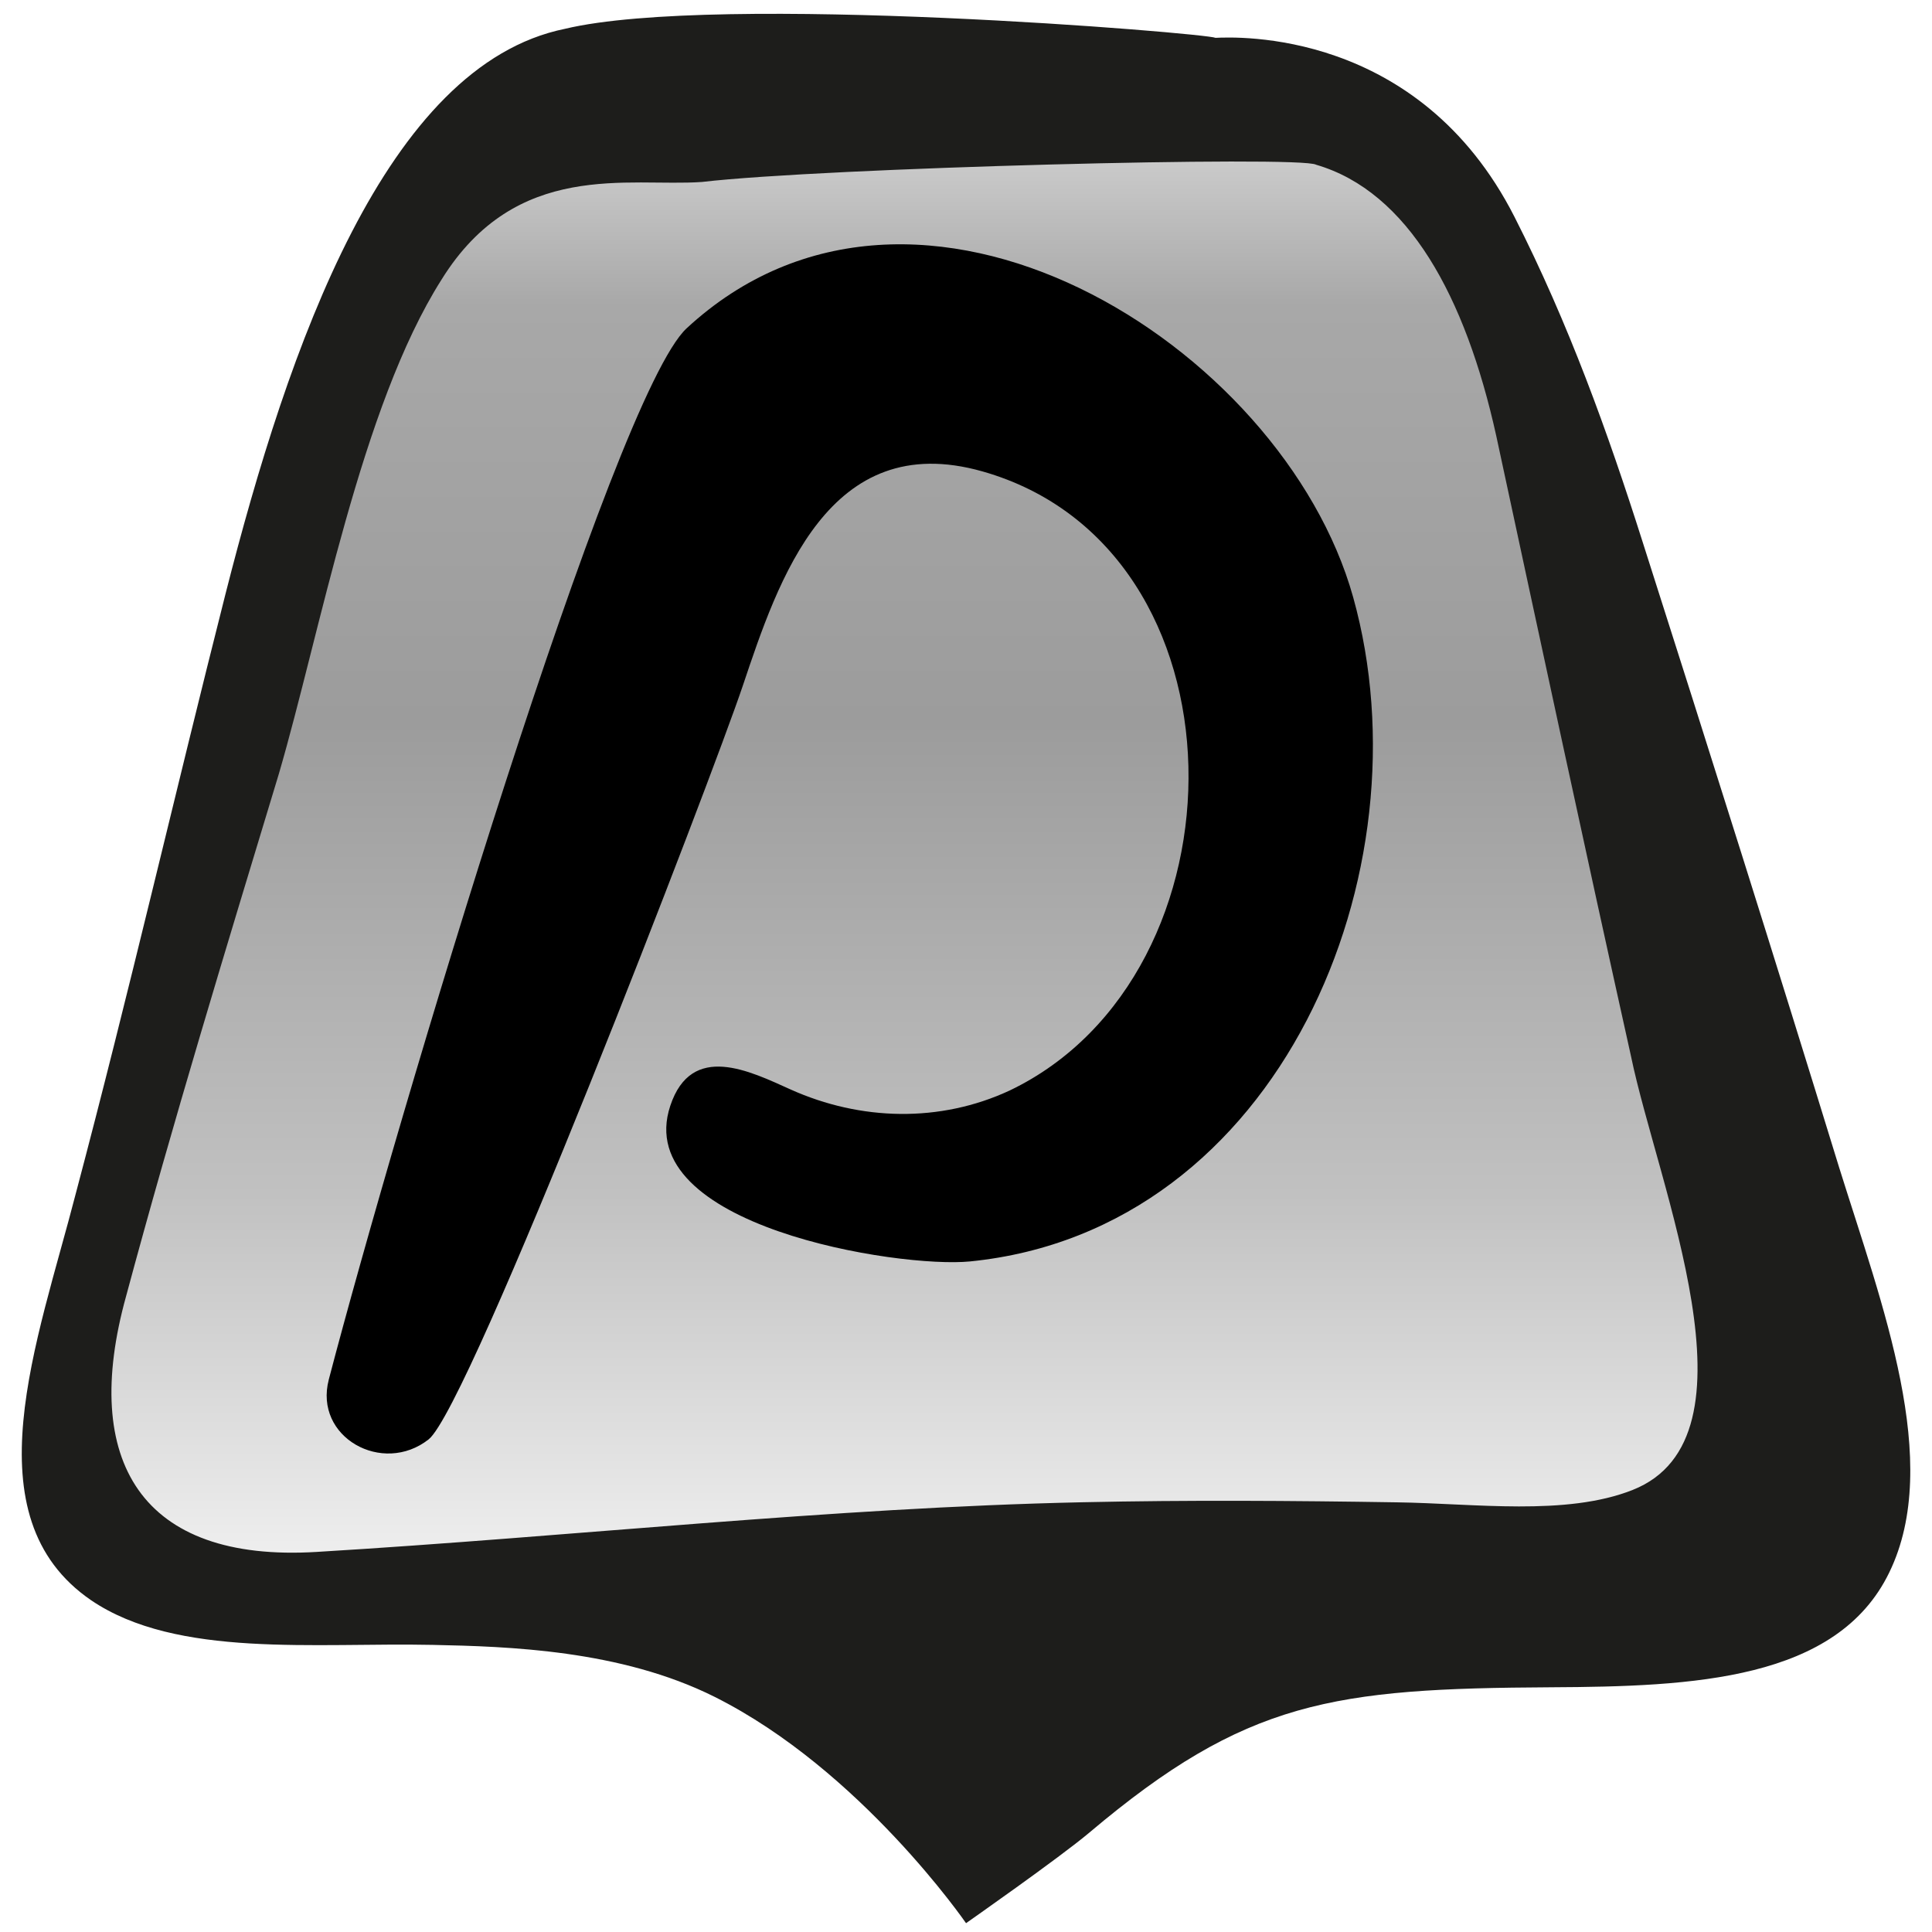
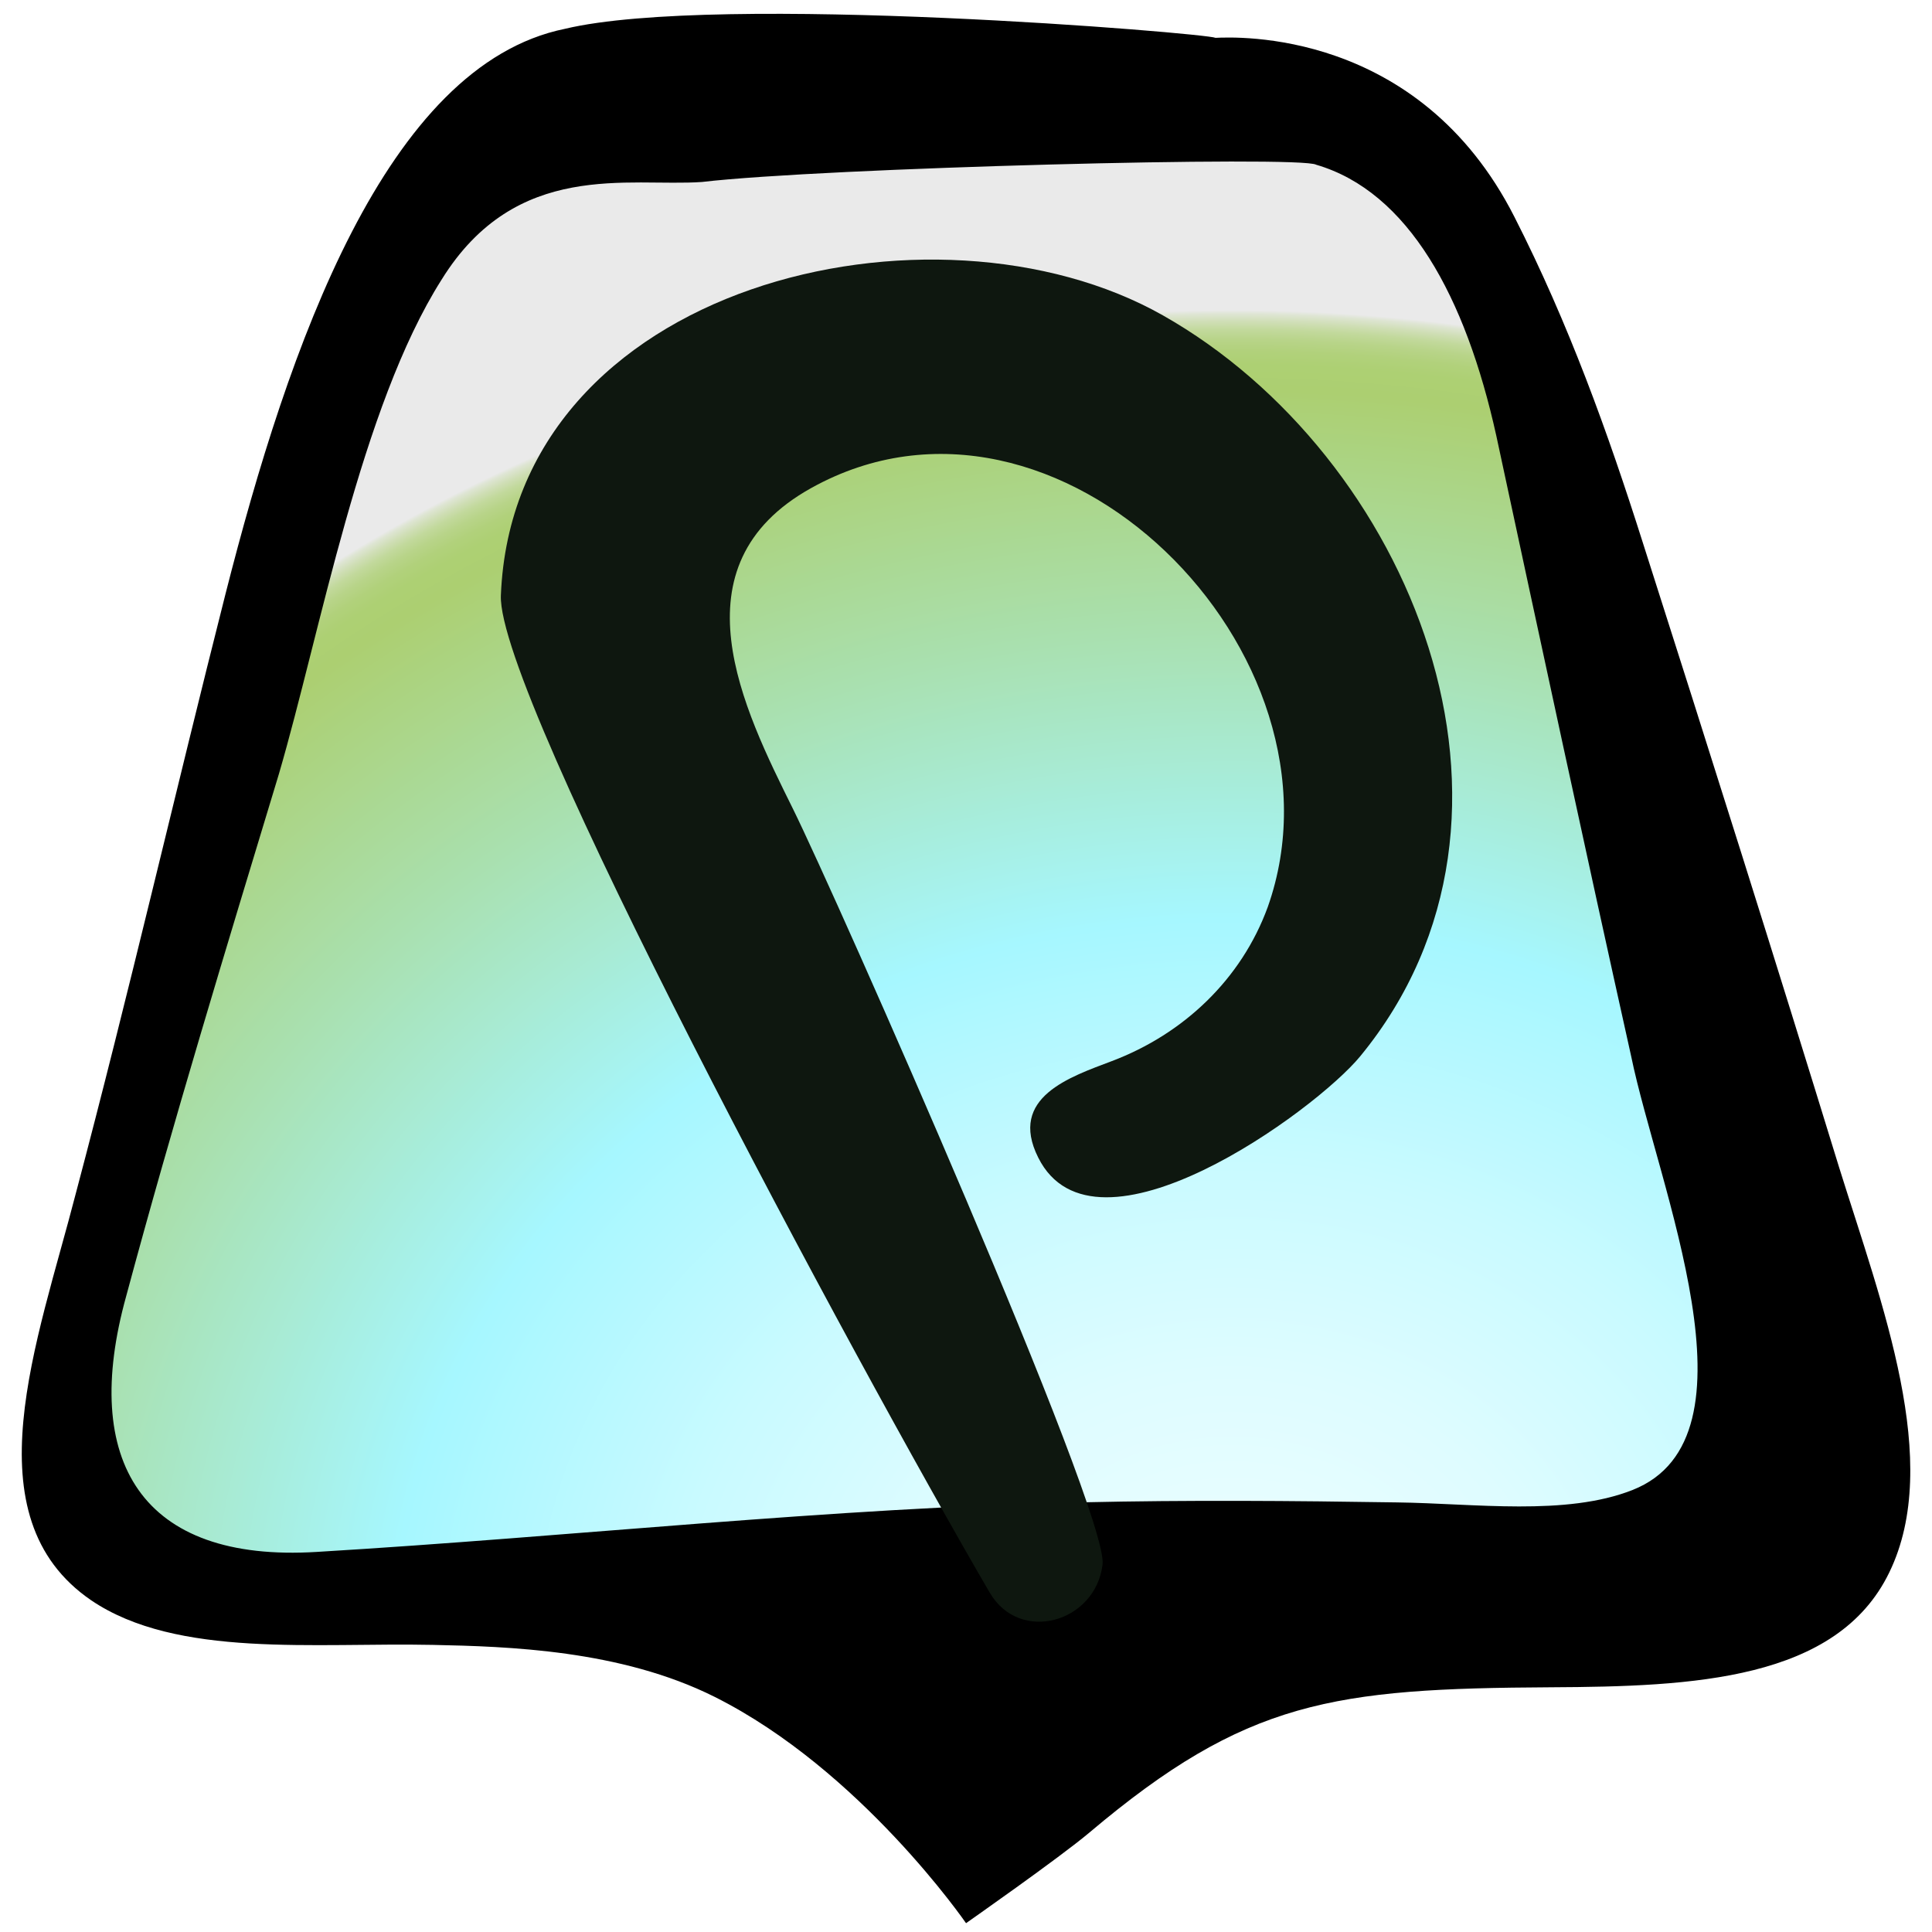
- <svg xmlns="http://www.w3.org/2000/svg" version="1.1" id="Capa_1" x="0px" y="0px" width="48px" height="48px" viewBox="0 0 48 48" enable-background="new 0 0 48 48" xml:space="preserve">
+ <svg xmlns="http://www.w3.org/2000/svg" version="1.1" id="Capa_4" x="0px" y="0px" width="48px" height="48px" viewBox="0 0 48 48" enable-background="new 0 0 48 48" xml:space="preserve">
  <g>
-     <linearGradient id="SVGID_1_" gradientUnits="userSpaceOnUse" x1="23.196" y1="7.061" x2="23.196" y2="48.335" gradientTransform="matrix(1 0 0 -1 0 49)">
-       <stop offset="0" style="stop-color:#FFFFFF" />
-       <stop offset="0.297" style="stop-color:#C1C1C1" />
-       <stop offset="0.581" style="stop-color:#9C9C9C" />
-       <stop offset="0.832" style="stop-color:#A8A8A8" />
-       <stop offset="1" style="stop-color:#EAEAEA" />
-     </linearGradient>
-     <path fill="url(#SVGID_1_)" d="M27.06,3.059c-4.426-0.094-8.855-0.027-13.278,0.203c-3.167,0.168-5.425,2.808-6.781,7.792   C5.108,18.282,3.216,25.51,1.323,32.738c-1.355,4.996,0.68,7.24,6.114,6.949c10.499-0.545,21.02-0.545,31.518,0   c5.435,0.291,7.469-1.953,6.114-6.949c-1.893-7.229-3.785-14.456-5.678-21.684c-1.355-4.984-3.613-7.624-6.78-7.792   c-0.241-0.013-0.482-0.024-0.723-0.036C30.279,3.149,28.67,3.093,27.06,3.059z" />
-     <path fill="#1D1D1B" d="M45.693,29.006c-1.592-5.181-3.229-10.366-4.884-15.547c-0.86-2.707-1.837-5.426-3.183-8.073   c-2.383-4.684-6.928-4.468-7.426-4.446c-0.226-0.114-12.373-1.13-16.164-0.224C9.59,1.622,7.167,8.604,5.604,14.75   c-1.258,4.962-2.398,9.915-3.718,14.891c-0.949,3.688-2.661,8.041,0.381,10.119c2.13,1.443,5.56,1.045,8.489,1.107   c1.87,0.039,4.662,0.123,6.995,1.289c3.633,1.818,6.25,5.625,6.25,5.625s2.319-1.623,3.063-2.25   c3.896-3.291,6.063-3.582,11.481-3.611c3.51-0.018,7.095-0.17,8.394-2.854C48.271,36.324,46.756,32.412,45.693,29.006z    M40.561,37.018c-1.656,0.654-3.923,0.334-5.857,0.307c-2.596-0.041-5.2-0.059-7.809-0.002c-6.262,0.135-12.647,0.85-19.027,1.234   c-4.359,0.266-5.873-2.256-4.735-6.354c1.163-4.324,2.485-8.651,3.795-12.977c1.026-3.506,2.036-9.117,4.041-12.278   c1.855-2.992,4.65-2.3,6.47-2.427c3.007-0.353,14.888-0.658,15.26-0.428c2.286,0.668,3.711,3.274,4.475,6.736   c1.105,5.134,2.205,10.268,3.347,15.409C41.187,29.463,43.861,35.715,40.561,37.018z" />
+     <radialGradient id="SVGID_1_" cx="33.634" cy="1592.608" r="56.43" gradientTransform="matrix(0.9888 0 0 0.8619 -2.6426 -1331.647)" gradientUnits="userSpaceOnUse">
+       <stop offset="0.076" style="stop-color:#E6FDFF" />
+       <stop offset="0.143" style="stop-color:#DEFCFF" />
+       <stop offset="0.248" style="stop-color:#C9FAFF" />
+       <stop offset="0.374" style="stop-color:#A6F7FF" />
+       <stop offset="0.522" style="stop-color:#A9E0AF" />
+       <stop offset="0.644" style="stop-color:#ACCF71" />
+       <stop offset="0.657" style="stop-color:#ADD073" />
+       <stop offset="0.664" style="stop-color:#B1D17B" />
+       <stop offset="0.67" style="stop-color:#B8D489" />
+       <stop offset="0.675" style="stop-color:#C2D99C" />
+       <stop offset="0.679" style="stop-color:#CFDEB5" />
+       <stop offset="0.683" style="stop-color:#DEE5D3" />
+       <stop offset="0.685" style="stop-color:#EAEAEA" />
+     </radialGradient>
+     <path fill="url(#SVGID_1_)" d="M27.268,3.437c-4.376-0.092-8.754-0.026-13.128,0.2c-3.131,0.165-5.364,2.762-6.705,7.666   c-1.872,7.11-3.743,14.221-5.614,21.332c-1.34,4.914,0.672,7.122,6.045,6.836c10.381-0.535,20.785-0.535,31.164,0   c5.375,0.286,7.386-1.921,6.045-6.836c-1.872-7.113-3.741-14.222-5.614-21.332c-1.338-4.904-3.573-7.5-6.703-7.666   c-0.237-0.013-0.478-0.024-0.715-0.036C30.45,3.524,28.857,3.469,27.268,3.437z" />
+     <path d="M45.693,29.006c-1.592-5.181-3.229-10.366-4.885-15.547c-0.859-2.707-1.836-5.426-3.184-8.073   C35.243,0.702,30.698,0.918,30.2,0.94c-0.226-0.114-12.373-1.13-16.164-0.224C9.59,1.622,7.167,8.604,5.604,14.75   c-1.258,4.962-2.398,9.915-3.718,14.891c-0.949,3.688-2.661,8.041,0.381,10.119c2.13,1.443,5.56,1.045,8.489,1.107   c1.87,0.039,4.662,0.123,6.995,1.289c3.633,1.818,6.25,5.625,6.25,5.625s2.319-1.623,3.063-2.25   c3.896-3.291,6.063-3.582,11.479-3.611c3.511-0.018,7.097-0.17,8.396-2.854C48.271,36.324,46.756,32.412,45.693,29.006z    M40.561,37.018c-1.656,0.654-3.922,0.334-5.855,0.309c-2.598-0.041-5.2-0.061-7.811-0.002c-6.262,0.135-12.646,0.85-19.025,1.232   c-4.359,0.268-5.873-2.256-4.735-6.354c1.163-4.324,2.485-8.651,3.795-12.977c1.026-3.506,2.036-9.117,4.041-12.278   c1.855-2.992,4.65-2.3,6.47-2.427c3.007-0.353,14.888-0.658,15.26-0.428c2.284,0.668,3.711,3.274,4.475,6.736   c1.104,5.134,2.205,10.268,3.349,15.409C41.188,29.463,43.861,35.715,40.561,37.018z" />
  </g>
-   <path d="M8.169,34.275C9.87,27.777,15.235,9.843,17.06,8.156c5.711-5.285,14.806,0.404,16.559,6.682  c1.898,6.798-1.802,15.733-9.521,16.502c-1.758,0.175-8.438-0.879-7.445-3.867c0.528-1.593,1.986-0.856,2.99-0.405  c1.734,0.779,3.711,0.832,5.445,0.024c6.02-2.886,6.04-13.472-0.679-15.38c-3.825-1.086-5.075,2.708-5.953,5.321  c-0.768,2.285-6.788,17.926-7.807,18.728C9.505,36.661,7.792,35.709,8.169,34.275C9.575,28.9,7.985,34.974,8.169,34.275z" />
+   <path fill="#0E170F" d="M24.589,39.567c-3.383-5.804-12.247-22.292-12.145-24.775c0.313-7.775,10.771-10.168,16.444-6.959  c6.145,3.474,9.831,12.414,4.908,18.408c-1.121,1.366-6.596,5.336-8.002,2.518c-0.752-1.501,0.803-2.006,1.831-2.397  c1.778-0.672,3.216-2.03,3.872-3.827c2.227-6.293-5.232-13.805-11.339-10.412c-3.476,1.931-1.682,5.5-0.458,7.971  c1.069,2.16,7.848,17.487,7.693,18.775C27.219,40.313,25.334,40.848,24.589,39.567C21.79,34.768,24.952,40.192,24.589,39.567z" />
</svg>
